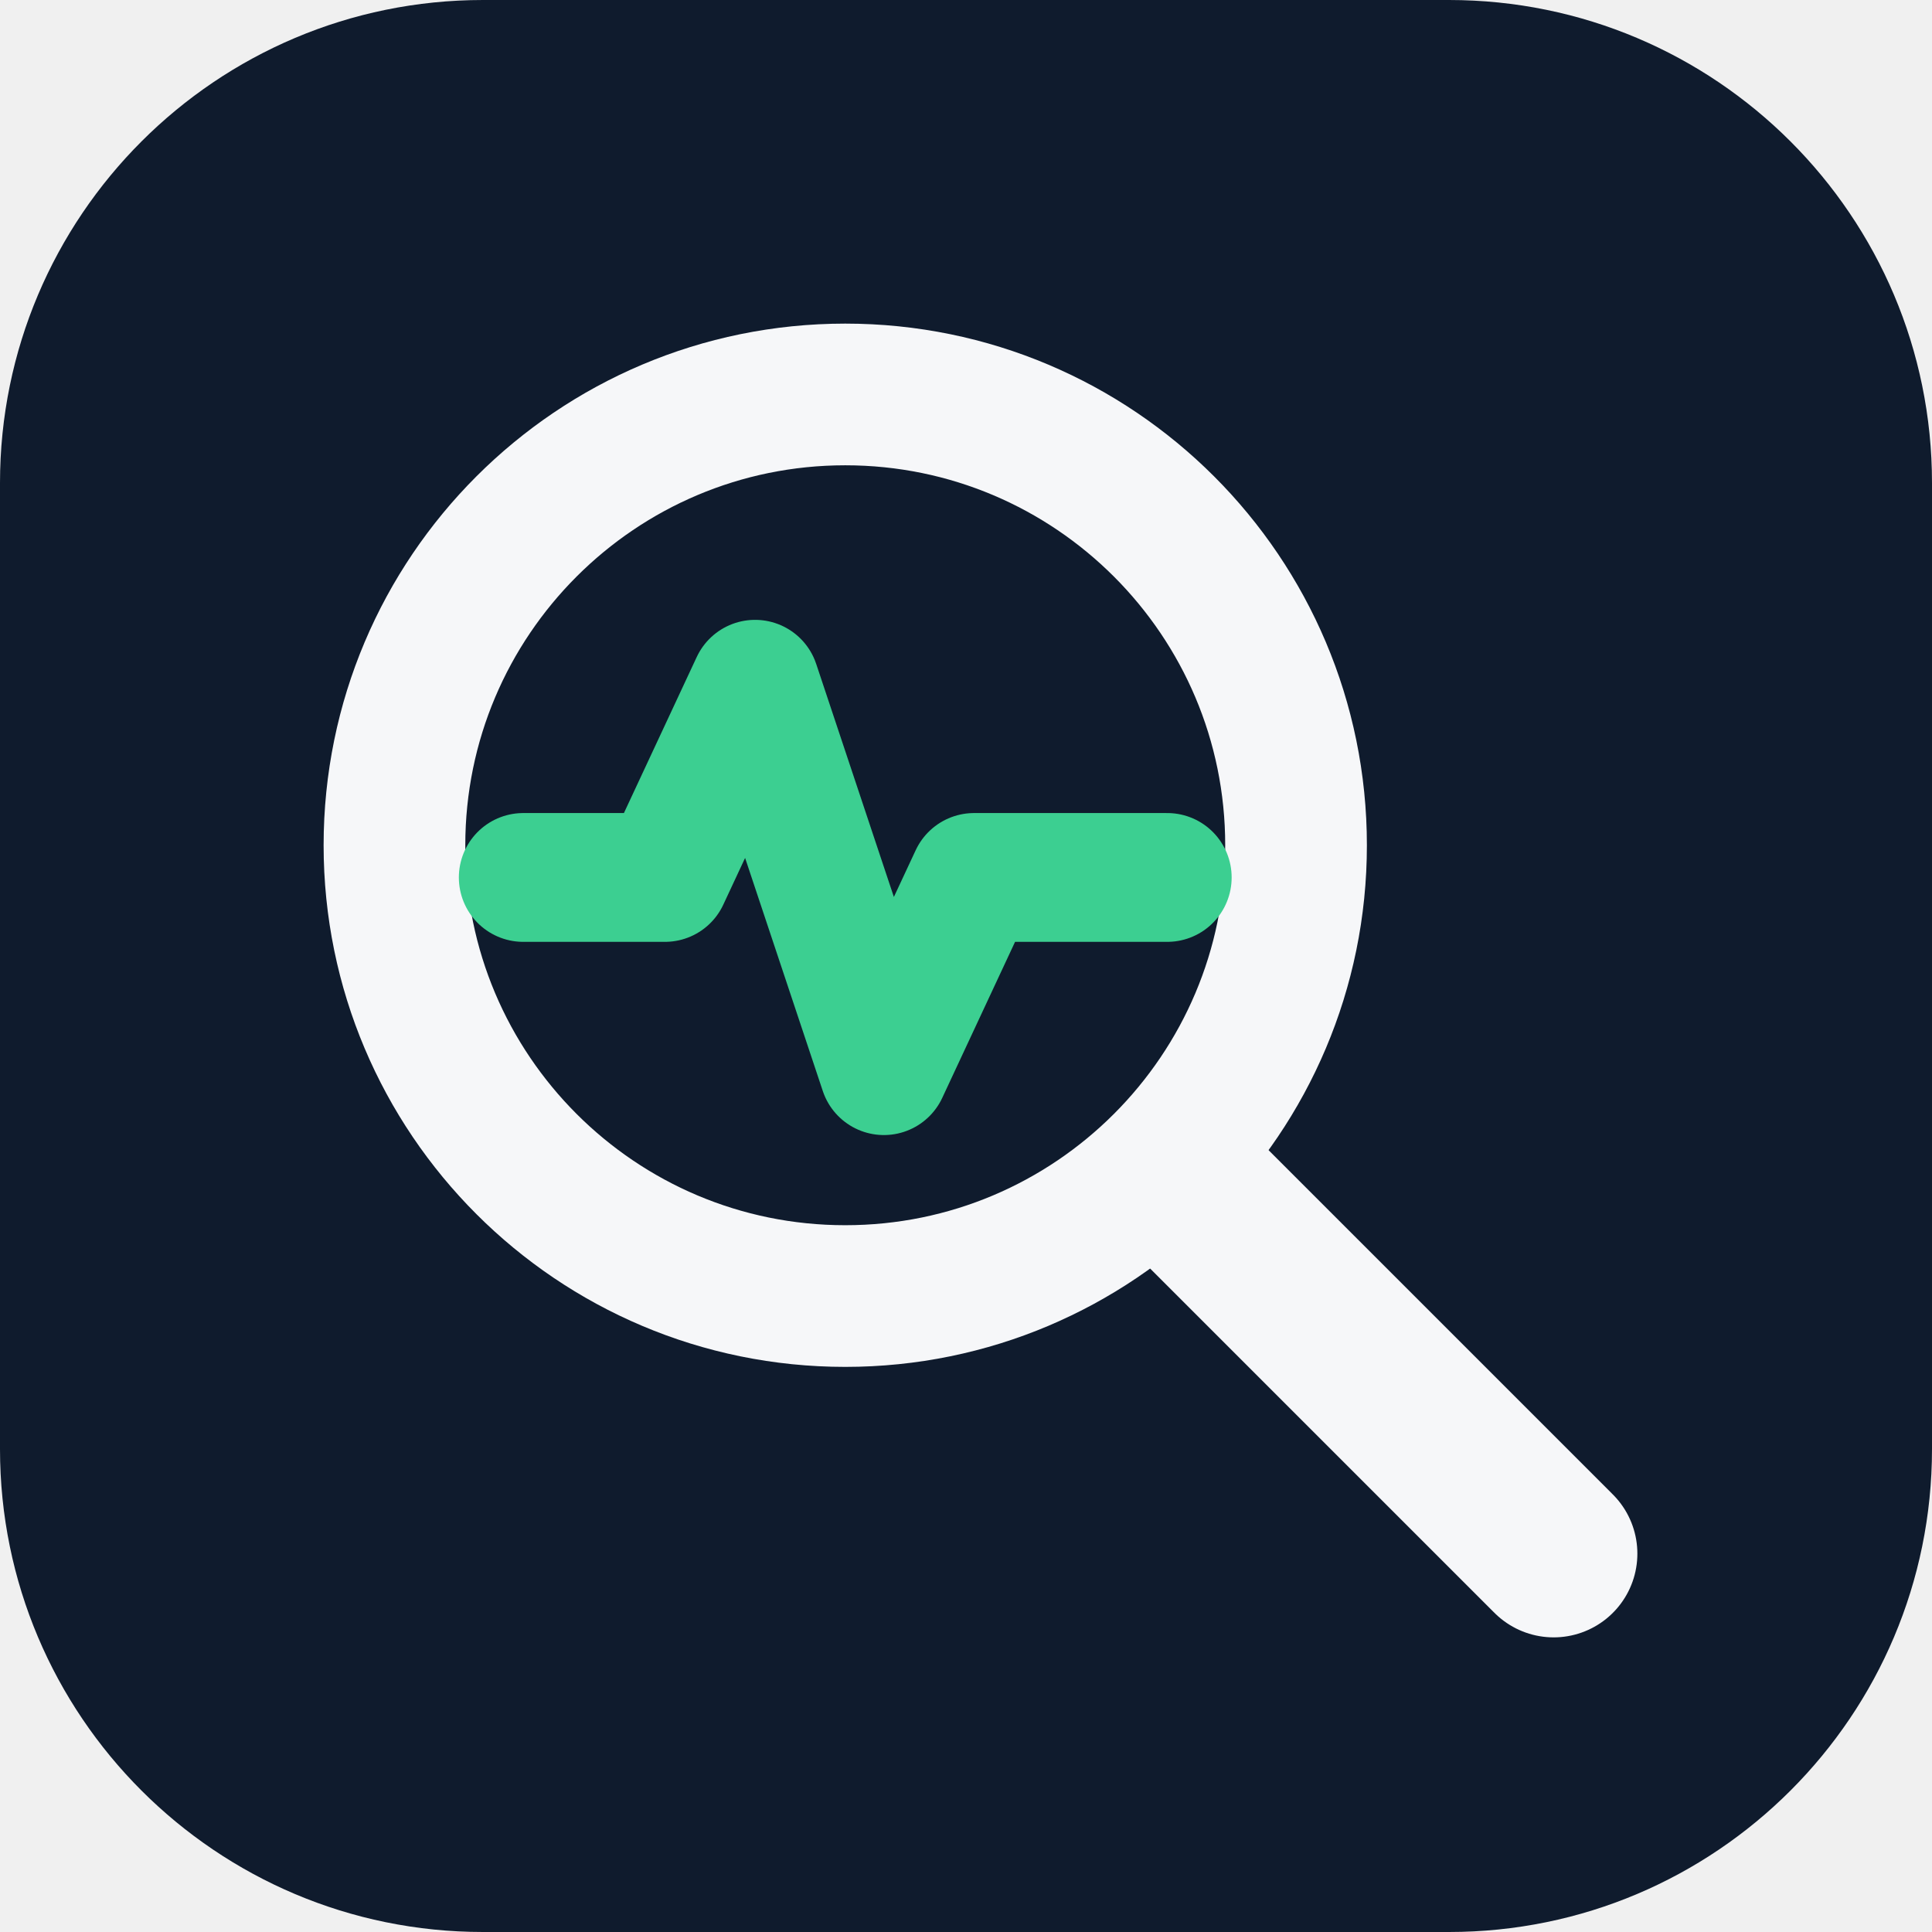
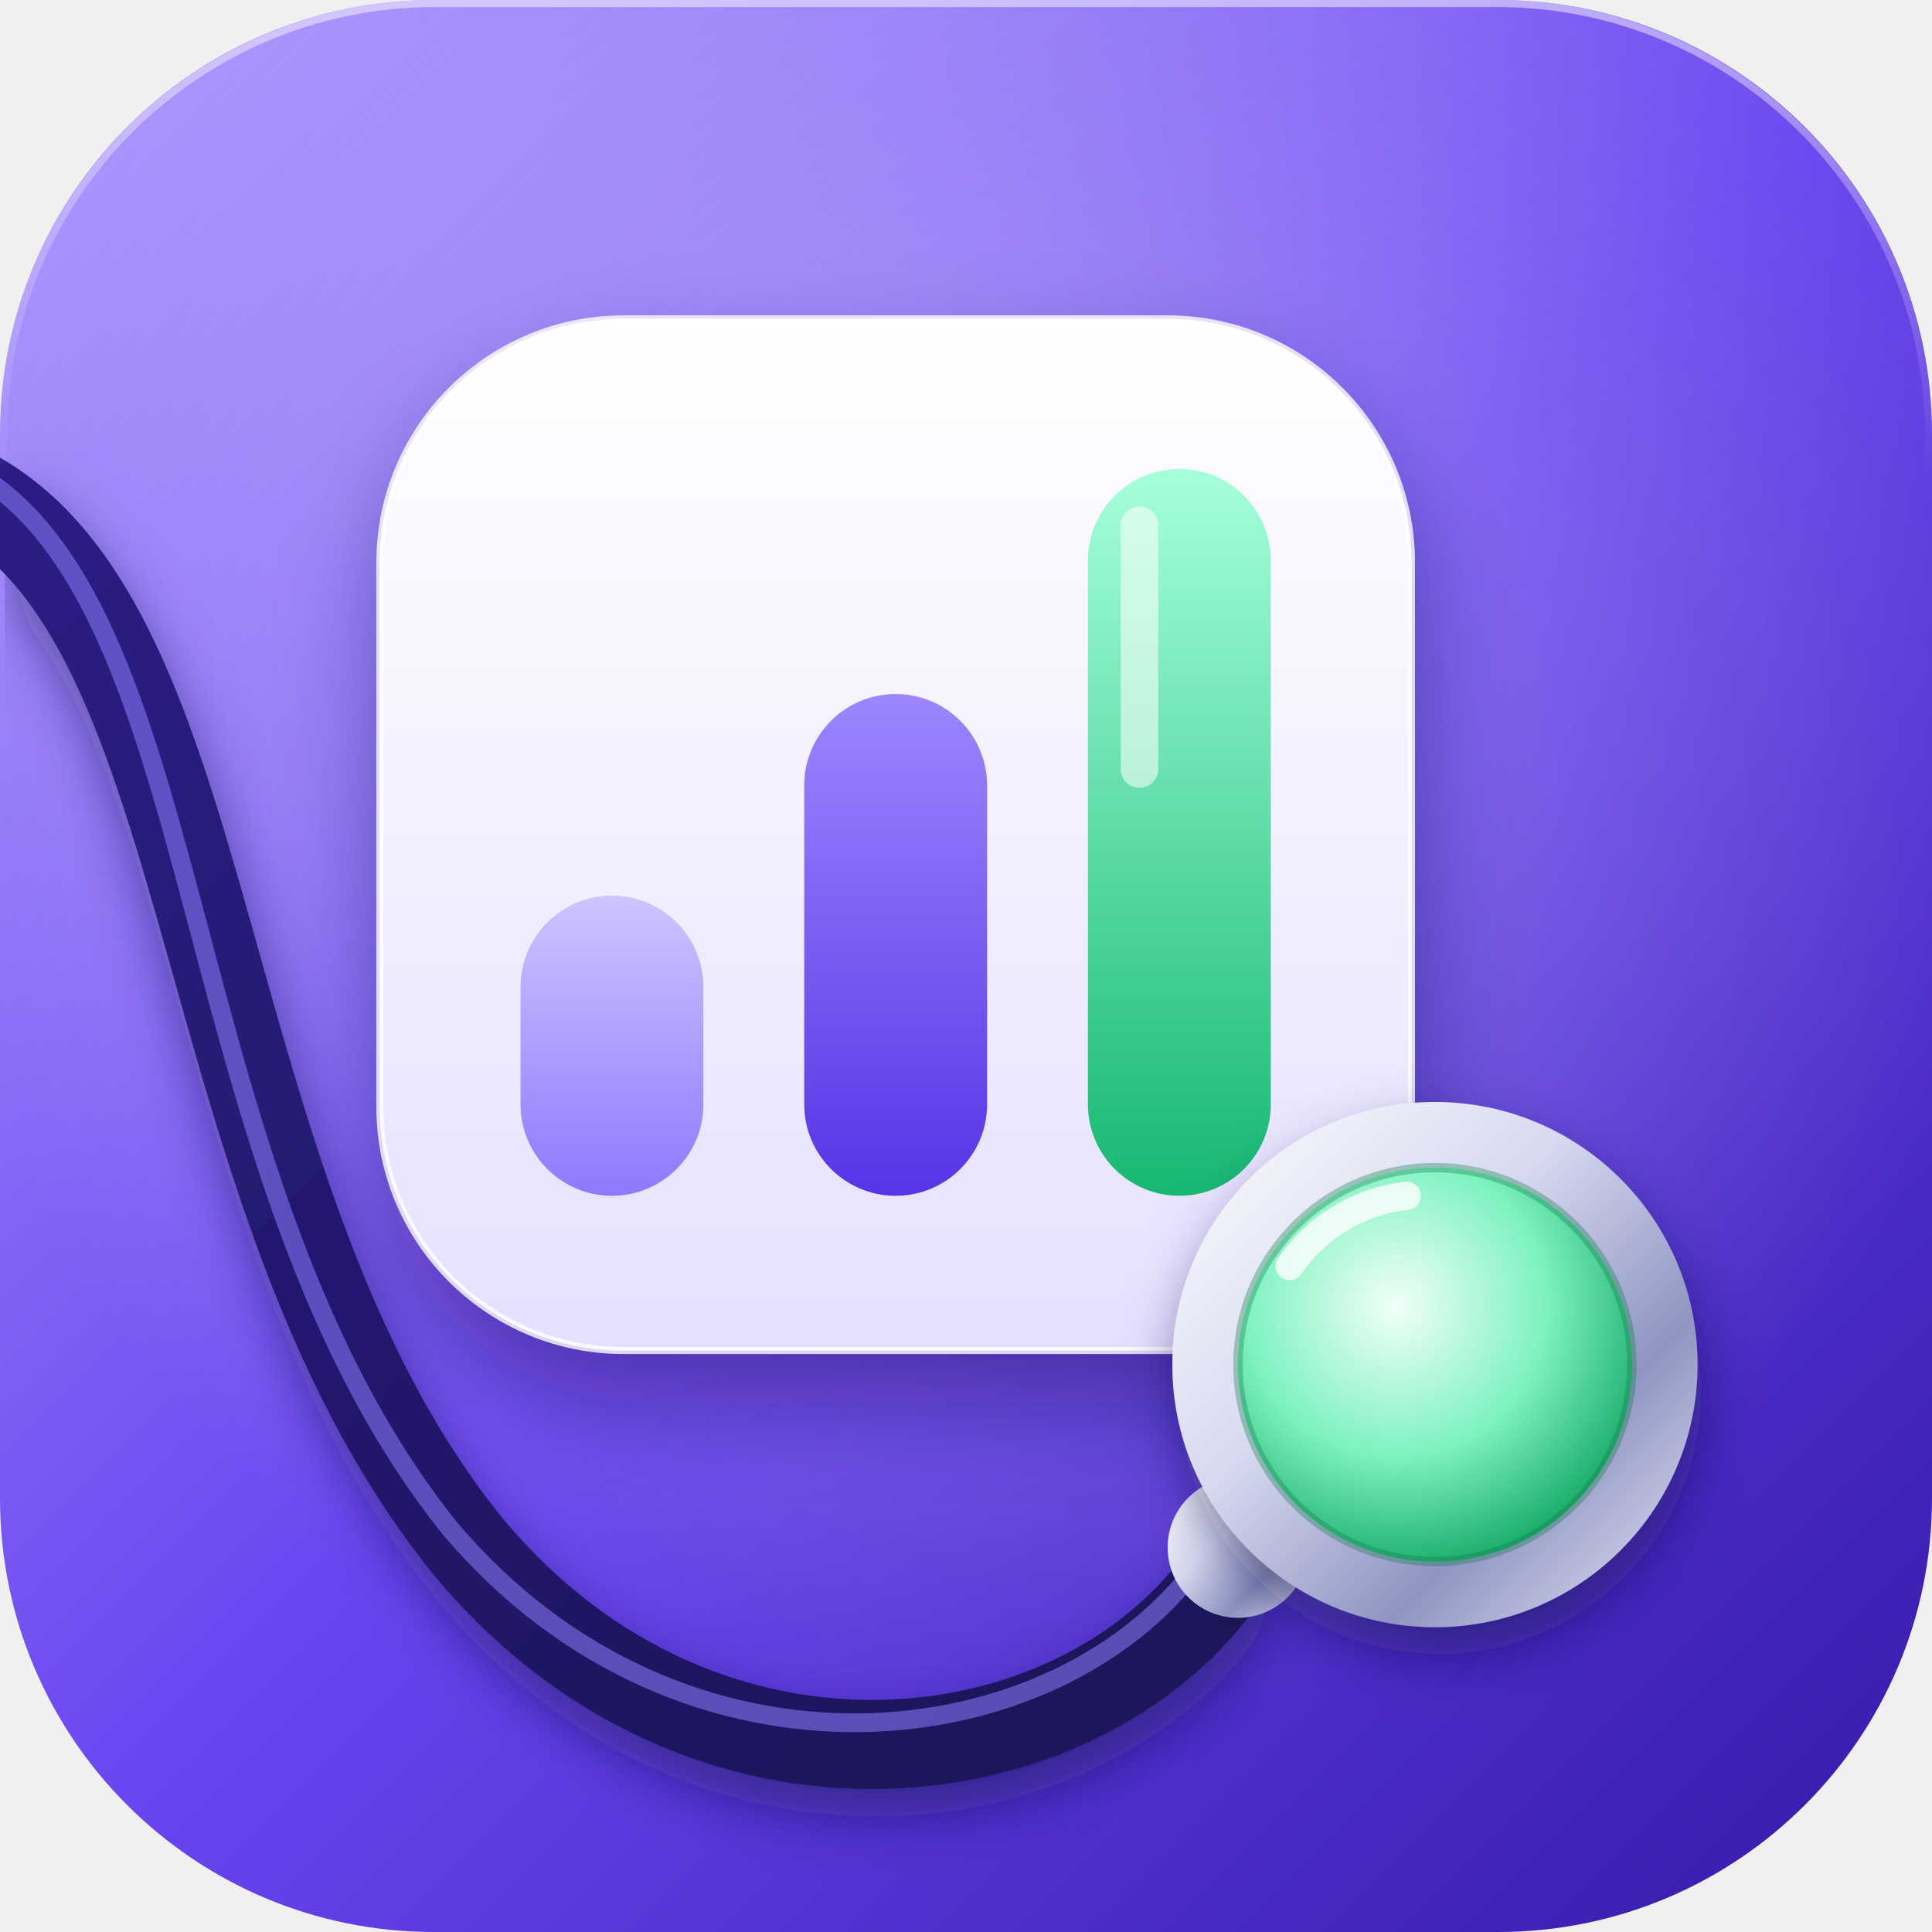
- <svg xmlns="http://www.w3.org/2000/svg" viewBox="0 0 24 24">
-   <rect width="24" height="24" rx="6" fill="#0f1b2d" />
-   <g transform="translate(2.5 2.5) scale(.8)">
-     <circle cx="10" cy="10" r="7" fill="none" stroke="#f6f7f9" stroke-width="2.2" />
-     <path d="M15.2 15.2 21 21" stroke="#f6f7f9" stroke-width="2.6" stroke-linecap="round" />
-     <path d="M5 10.5h2.2l1.4-3 2 6 1.4-3H15" fill="none" stroke="#3ccf91" stroke-width="2" stroke-linecap="round" stroke-linejoin="round" />
+ <svg xmlns="http://www.w3.org/2000/svg" viewBox="100 100 824 824">
+   <defs>
+     <linearGradient id="bg" x1="0" y1="0" x2="1" y2="1">
+       <stop offset="0" stop-color="#B19CFF" />
+       <stop offset="0.5" stop-color="#6A45F0" />
+       <stop offset="1" stop-color="#3518A8" />
+     </linearGradient>
+     <radialGradient id="bloom" cx="0.5" cy="0.35" r="0.55">
+       <stop offset="0" stop-color="#FFFFFF" stop-opacity="0.35" />
+       <stop offset="1" stop-color="#FFFFFF" stop-opacity="0" />
+     </radialGradient>
+     <linearGradient id="card" x1="0" y1="0" x2="0" y2="1">
+       <stop offset="0" stop-color="#FFFFFF" />
+       <stop offset="1" stop-color="#E6E0FF" />
+     </linearGradient>
+     <linearGradient id="bar1" x1="0" y1="0" x2="0" y2="1">
+       <stop offset="0" stop-color="#CFC4FF" />
+       <stop offset="1" stop-color="#8E78FF" />
+     </linearGradient>
+     <linearGradient id="bar2" x1="0" y1="0" x2="0" y2="1">
+       <stop offset="0" stop-color="#9C86FF" />
+       <stop offset="1" stop-color="#5734E6" />
+     </linearGradient>
+     <linearGradient id="bar3" x1="0" y1="0" x2="0" y2="1">
+       <stop offset="0" stop-color="#A6FFDA" />
+       <stop offset="1" stop-color="#16B872" />
+     </linearGradient>
+     <linearGradient id="metal" x1="0" y1="0" x2="1" y2="1">
+       <stop offset="0" stop-color="#FFFFFF" />
+       <stop offset="0.4" stop-color="#D7DAF0" />
+       <stop offset="0.7" stop-color="#8F95C2" />
+       <stop offset="1" stop-color="#E9EBFA" />
+     </linearGradient>
+     <radialGradient id="drum" cx="0.4" cy="0.35" r="0.7">
+       <stop offset="0" stop-color="#F2FFF9" />
+       <stop offset="0.55" stop-color="#7DF2BF" />
+       <stop offset="1" stop-color="#14A866" />
+     </radialGradient>
+     <linearGradient id="tube" x1="0" y1="0" x2="1" y2="1">
+       <stop offset="0" stop-color="#2C2085" />
+       <stop offset="1" stop-color="#1A1158" />
+     </linearGradient>
+     <linearGradient id="rim" x1="0" y1="0" x2="0" y2="1">
+       <stop offset="0" stop-color="#FFFFFF" stop-opacity="0.5" />
+       <stop offset="0.25" stop-color="#FFFFFF" stop-opacity="0" />
+     </linearGradient>
+     <filter id="drop" x="-10%" y="-10%" width="120%" height="125%">
+       <feDropShadow dy="14" stdDeviation="14" flood-color="#000" flood-opacity="0.35" />
+     </filter>
+     <filter id="lift" x="-20%" y="-20%" width="140%" height="150%">
+       <feDropShadow dy="22" stdDeviation="22" flood-color="#1C0B5E" flood-opacity="0.45" />
+     </filter>
+     <filter id="liftSmall" x="-30%" y="-30%" width="160%" height="170%">
+       <feDropShadow dy="12" stdDeviation="12" flood-color="#14084A" flood-opacity="0.5" />
+     </filter>
+     <clipPath id="tile">
+       <rect x="100" y="100" width="824" height="824" rx="185" />
+     </clipPath>
+   </defs>
+   <rect x="100" y="100" width="824" height="824" rx="185" fill="url(#bg)" />
+   <g clip-path="url(#tile)">
+     <rect x="100" y="100" width="824" height="824" fill="url(#bloom)" />
+     <g filter="url(#lift)">
+       <rect x="262" y="236" width="440" height="440" rx="104" fill="url(#card)" />
+     </g>
+     <rect x="262" y="236" width="440" height="440" rx="104" fill="none" stroke="#FFFFFF" stroke-width="3" opacity="0.8" />
+     <rect x="322" y="482" width="78" height="128" rx="39" fill="url(#bar1)" />
+     <rect x="443" y="396" width="78" height="214" rx="39" fill="url(#bar2)" />
+     <rect x="564" y="300" width="78" height="310" rx="39" fill="url(#bar3)" />
+     <rect x="578" y="316" width="16" height="120" rx="8" fill="#FFFFFF" opacity="0.55" />
+     <path d="M60 300 C 200 330, 170 600, 300 760 C 400 880, 560 860, 622 772" fill="none" stroke="url(#tube)" stroke-width="38" stroke-linecap="round" filter="url(#liftSmall)" />
+     <path d="M60 290 C 196 320, 162 590, 292 752 C 392 870, 552 850, 612 766" fill="none" stroke="#8C7CFF" stroke-width="8" stroke-linecap="round" opacity="0.55" />
+     <circle cx="628" cy="760" r="30" fill="url(#metal)" />
+     <g filter="url(#liftSmall)">
+       <circle cx="712" cy="682" r="112" fill="url(#metal)" />
+     </g>
+     <circle cx="712" cy="682" r="84" fill="url(#drum)" />
+     <circle cx="712" cy="682" r="84" fill="none" stroke="#0F7A4B" stroke-width="4" opacity="0.35" />
+     <path d="M650 640 A 70 70 0 0 1 700 610" fill="none" stroke="#FFFFFF" stroke-width="12" stroke-linecap="round" opacity="0.8" />
  </g>
+   <rect x="101.5" y="101.5" width="821" height="821" rx="184" fill="none" stroke="url(#rim)" stroke-width="3" />
</svg>
